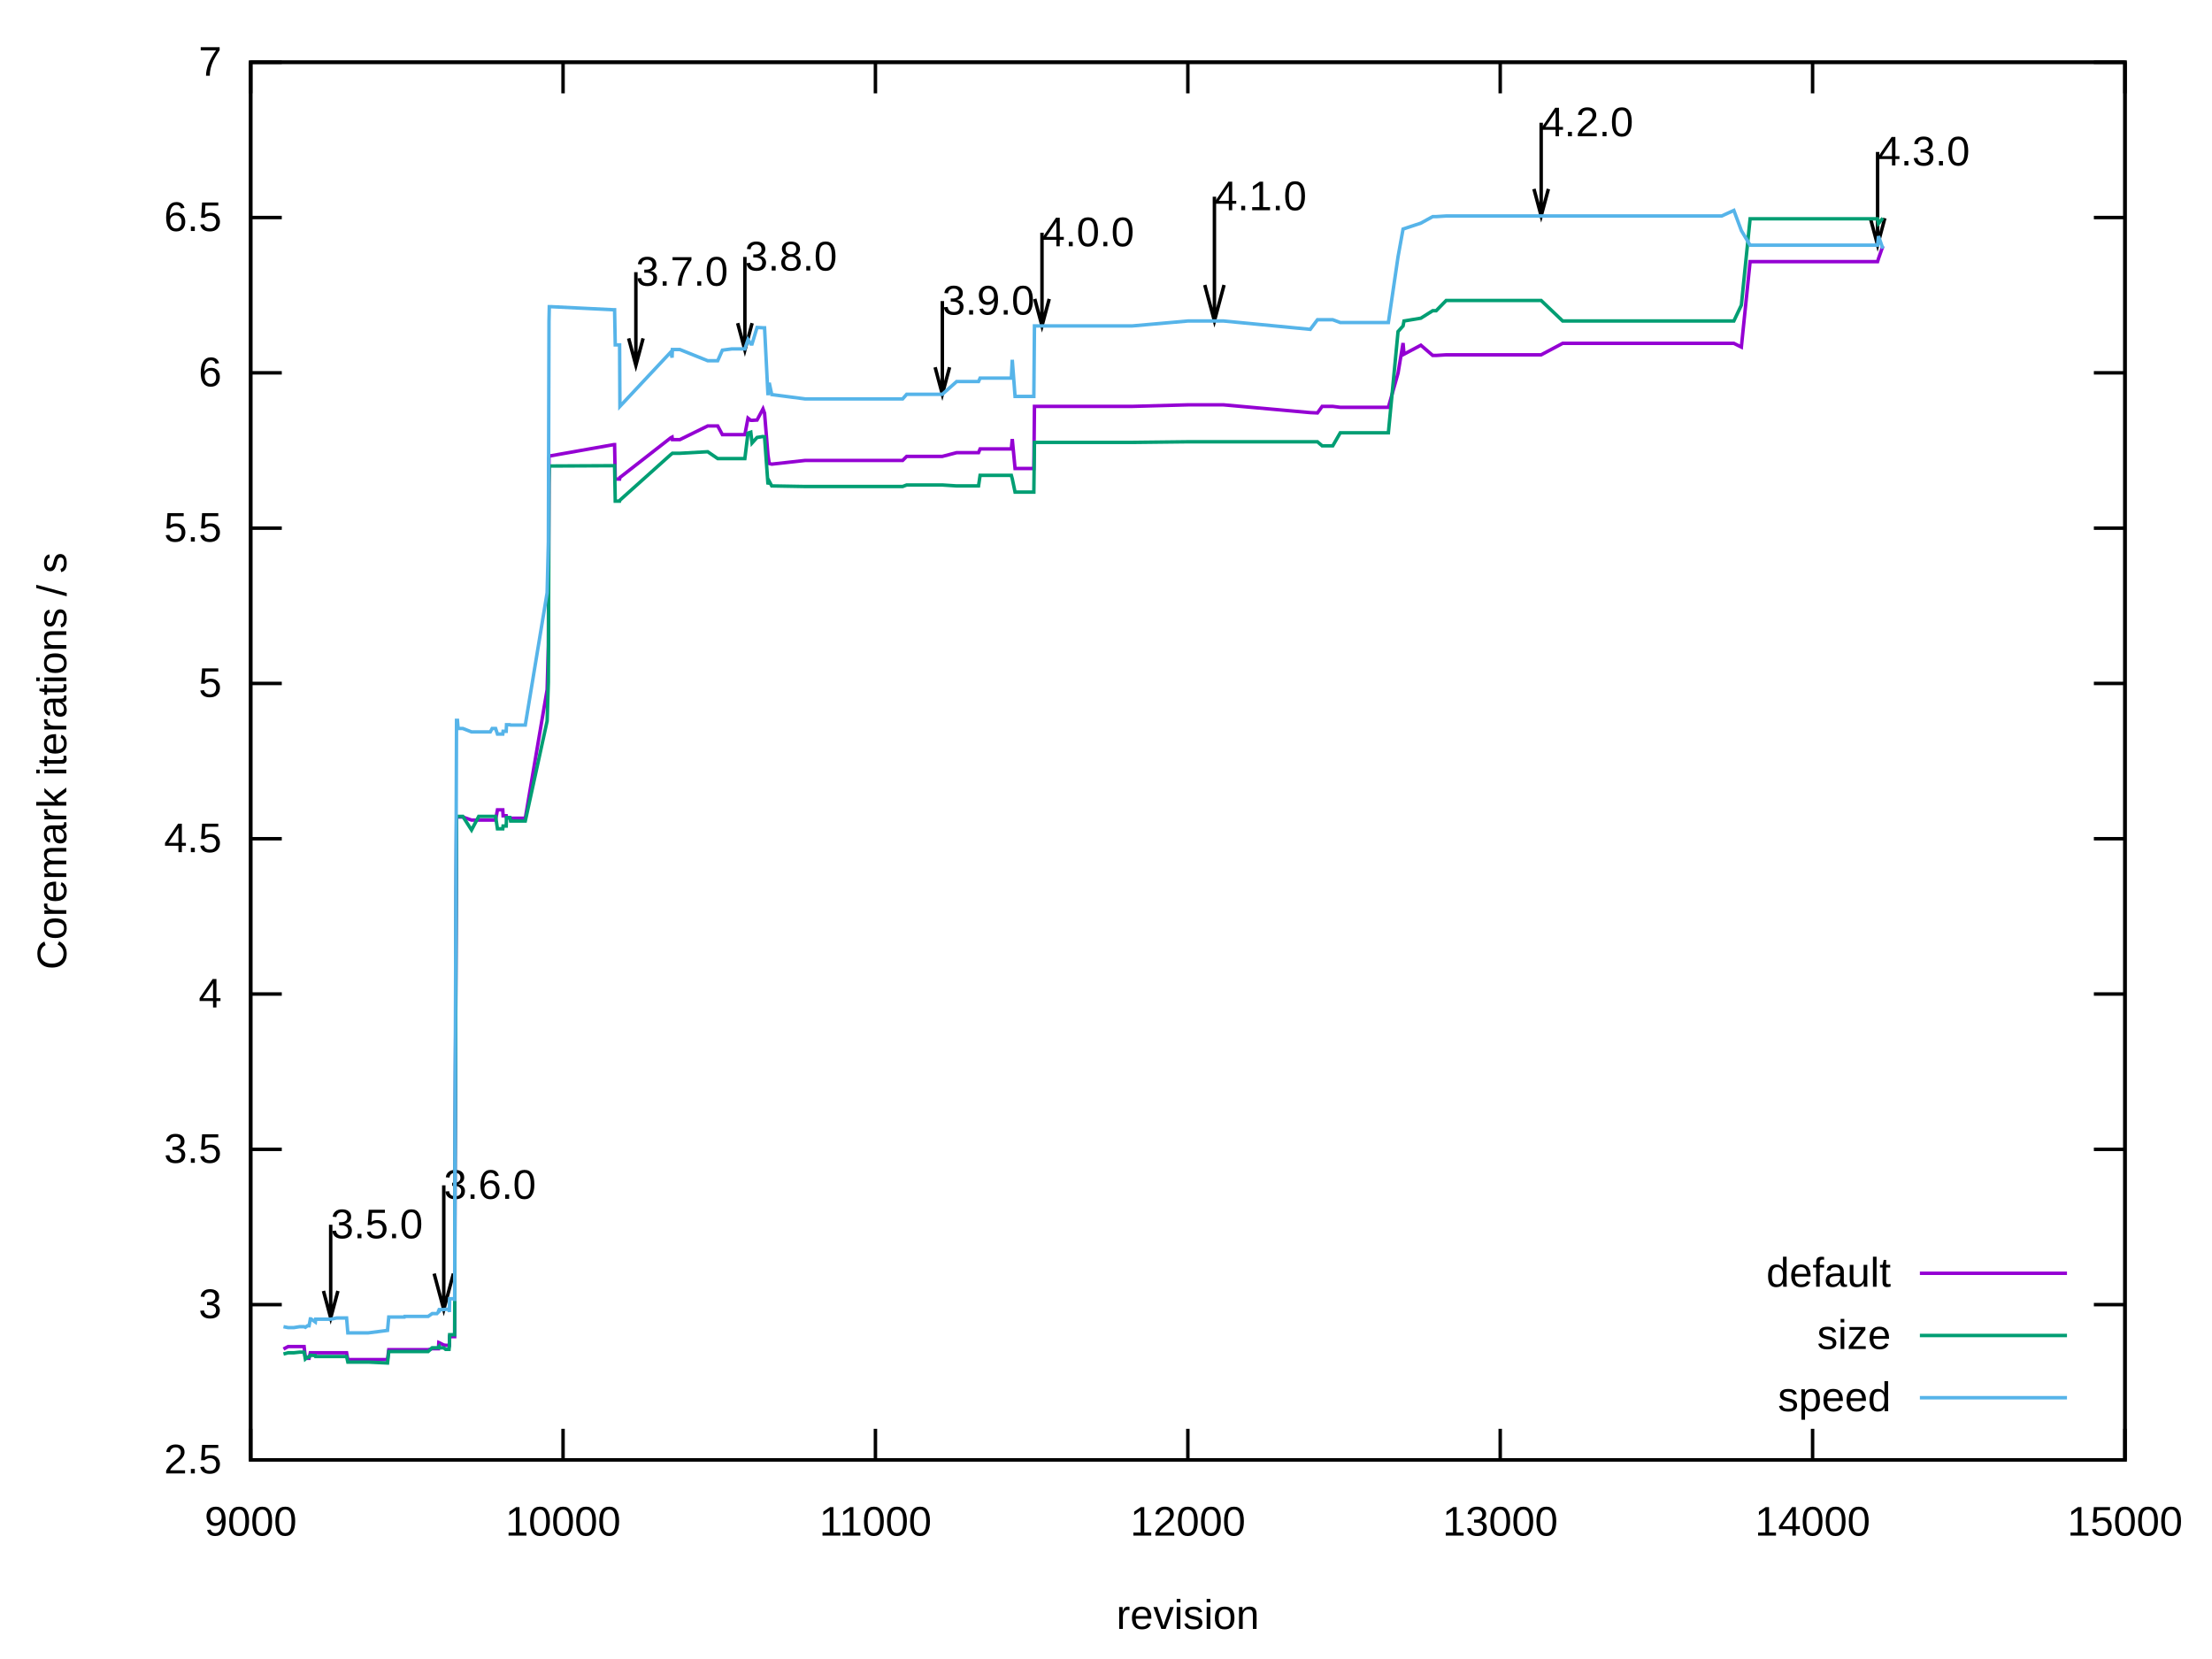
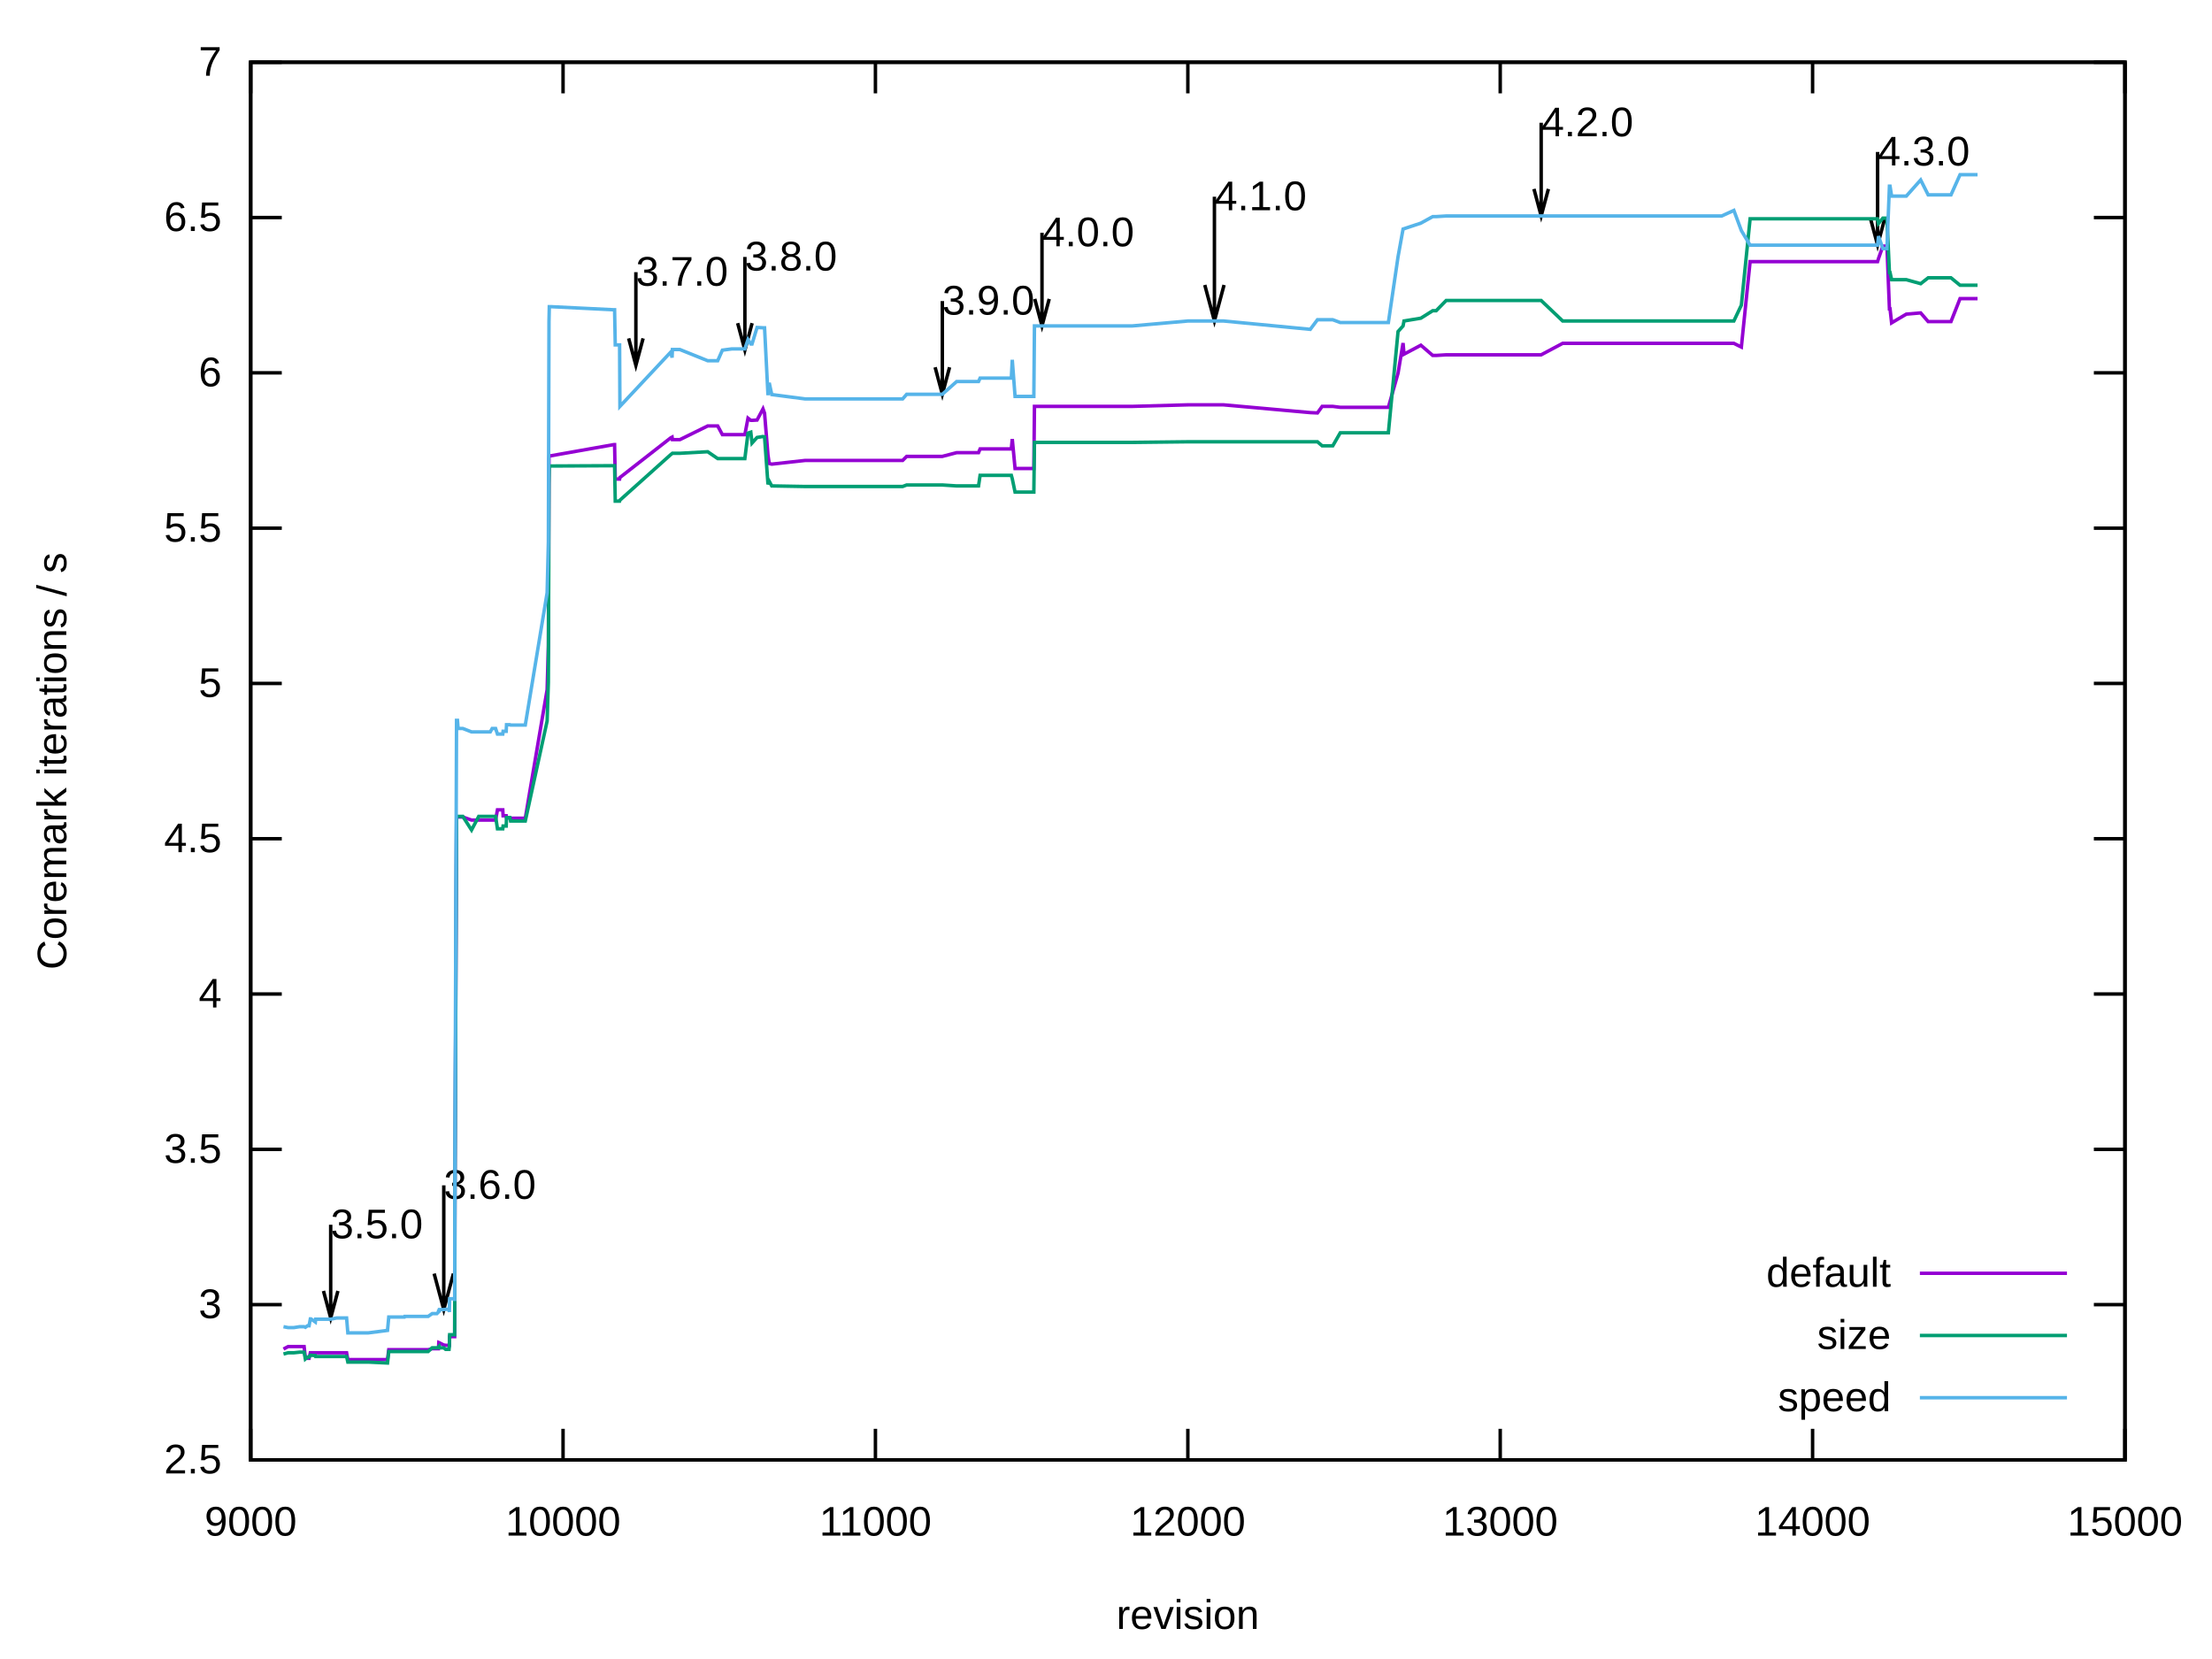
<svg xmlns="http://www.w3.org/2000/svg" xmlns:xlink="http://www.w3.org/1999/xlink" width="640" height="480" viewBox="0 0 640 480">
  <g id="gnuplot_canvas">
    <rect x="0" y="0" width="640" height="480" fill="none" />
    <defs>
      <circle id="gpDot" r="0.5" stroke-width="0.5" stroke="currentColor" />
      <path id="gpPt0" stroke-width="0.222" stroke="currentColor" d="M-1,0 h2 M0,-1 v2" />
      <path id="gpPt1" stroke-width="0.222" stroke="currentColor" d="M-1,-1 L1,1 M1,-1 L-1,1" />
      <path id="gpPt2" stroke-width="0.222" stroke="currentColor" d="M-1,0 L1,0 M0,-1 L0,1 M-1,-1 L1,1 M-1,1 L1,-1" />
      <rect id="gpPt3" stroke-width="0.222" stroke="currentColor" x="-1" y="-1" width="2" height="2" />
      <rect id="gpPt4" stroke-width="0.222" stroke="currentColor" fill="currentColor" x="-1" y="-1" width="2" height="2" />
      <circle id="gpPt5" stroke-width="0.222" stroke="currentColor" cx="0" cy="0" r="1" />
      <use xlink:href="#gpPt5" id="gpPt6" fill="currentColor" stroke="none" />
      <path id="gpPt7" stroke-width="0.222" stroke="currentColor" d="M0,-1.33 L-1.33,0.67 L1.33,0.67 z" />
      <use xlink:href="#gpPt7" id="gpPt8" fill="currentColor" stroke="none" />
      <use xlink:href="#gpPt7" id="gpPt9" stroke="currentColor" transform="rotate(180)" />
      <use xlink:href="#gpPt9" id="gpPt10" fill="currentColor" stroke="none" />
      <use xlink:href="#gpPt3" id="gpPt11" stroke="currentColor" transform="rotate(45)" />
      <use xlink:href="#gpPt11" id="gpPt12" fill="currentColor" stroke="none" />
      <path id="gpPt13" stroke-width="0.222" stroke="currentColor" d="M0,1.330 L1.265,0.411 L0.782,-1.067 L-0.782,-1.076 L-1.265,0.411 z" />
      <use xlink:href="#gpPt13" id="gpPt14" fill="currentColor" stroke="none" />
      <filter id="textbox" filterUnits="objectBoundingBox" x="0" y="0" height="1" width="1">
        <feFlood flood-color="white" flood-opacity="1" result="bgnd" />
        <feComposite in="SourceGraphic" in2="bgnd" operator="atop" />
      </filter>
      <filter id="greybox" filterUnits="objectBoundingBox" x="0" y="0" height="1" width="1">
        <feFlood flood-color="lightgrey" flood-opacity="1" result="grey" />
        <feComposite in="SourceGraphic" in2="grey" operator="atop" />
      </filter>
    </defs>
    <g fill="none" color="white" stroke="currentColor" stroke-width="1.00" stroke-linecap="butt" stroke-linejoin="miter">
</g>
    <g fill="none" color="black" stroke="currentColor" stroke-width="1.00" stroke-linecap="butt" stroke-linejoin="miter">
      <path stroke="black" d="M72.53,422.40 L81.53,422.40 M614.82,422.40 L605.82,422.40  " />
      <g transform="translate(64.14,426.30)" stroke="none" fill="black" font-family="Arial" font-size="12.00" text-anchor="end">
        <text>
          <tspan font-family="Arial"> 2.5</tspan>
        </text>
      </g>
    </g>
    <g fill="none" color="black" stroke="currentColor" stroke-width="1.00" stroke-linecap="butt" stroke-linejoin="miter">
      <path stroke="black" d="M72.53,377.47 L81.53,377.47 M614.82,377.47 L605.82,377.47  " />
      <g transform="translate(64.14,381.37)" stroke="none" fill="black" font-family="Arial" font-size="12.00" text-anchor="end">
        <text>
          <tspan font-family="Arial"> 3</tspan>
        </text>
      </g>
    </g>
    <g fill="none" color="black" stroke="currentColor" stroke-width="1.00" stroke-linecap="butt" stroke-linejoin="miter">
      <path stroke="black" d="M72.53,332.54 L81.53,332.54 M614.82,332.54 L605.82,332.54  " />
      <g transform="translate(64.14,336.44)" stroke="none" fill="black" font-family="Arial" font-size="12.00" text-anchor="end">
        <text>
          <tspan font-family="Arial"> 3.5</tspan>
        </text>
      </g>
    </g>
    <g fill="none" color="black" stroke="currentColor" stroke-width="1.00" stroke-linecap="butt" stroke-linejoin="miter">
      <path stroke="black" d="M72.53,287.60 L81.53,287.60 M614.82,287.60 L605.82,287.60  " />
      <g transform="translate(64.14,291.50)" stroke="none" fill="black" font-family="Arial" font-size="12.00" text-anchor="end">
        <text>
          <tspan font-family="Arial"> 4</tspan>
        </text>
      </g>
    </g>
    <g fill="none" color="black" stroke="currentColor" stroke-width="1.00" stroke-linecap="butt" stroke-linejoin="miter">
      <path stroke="black" d="M72.53,242.67 L81.53,242.67 M614.82,242.67 L605.82,242.67  " />
      <g transform="translate(64.14,246.57)" stroke="none" fill="black" font-family="Arial" font-size="12.00" text-anchor="end">
        <text>
          <tspan font-family="Arial"> 4.5</tspan>
        </text>
      </g>
    </g>
    <g fill="none" color="black" stroke="currentColor" stroke-width="1.00" stroke-linecap="butt" stroke-linejoin="miter">
      <path stroke="black" d="M72.53,197.74 L81.53,197.74 M614.82,197.74 L605.82,197.74  " />
      <g transform="translate(64.14,201.64)" stroke="none" fill="black" font-family="Arial" font-size="12.00" text-anchor="end">
        <text>
          <tspan font-family="Arial"> 5</tspan>
        </text>
      </g>
    </g>
    <g fill="none" color="black" stroke="currentColor" stroke-width="1.00" stroke-linecap="butt" stroke-linejoin="miter">
      <path stroke="black" d="M72.53,152.81 L81.53,152.81 M614.82,152.81 L605.82,152.81  " />
      <g transform="translate(64.14,156.71)" stroke="none" fill="black" font-family="Arial" font-size="12.00" text-anchor="end">
        <text>
          <tspan font-family="Arial"> 5.5</tspan>
        </text>
      </g>
    </g>
    <g fill="none" color="black" stroke="currentColor" stroke-width="1.00" stroke-linecap="butt" stroke-linejoin="miter">
      <path stroke="black" d="M72.53,107.87 L81.53,107.87 M614.82,107.87 L605.82,107.87  " />
      <g transform="translate(64.14,111.77)" stroke="none" fill="black" font-family="Arial" font-size="12.00" text-anchor="end">
        <text>
          <tspan font-family="Arial"> 6</tspan>
        </text>
      </g>
    </g>
    <g fill="none" color="black" stroke="currentColor" stroke-width="1.00" stroke-linecap="butt" stroke-linejoin="miter">
      <path stroke="black" d="M72.53,62.94 L81.53,62.94 M614.82,62.94 L605.82,62.94  " />
      <g transform="translate(64.14,66.84)" stroke="none" fill="black" font-family="Arial" font-size="12.00" text-anchor="end">
        <text>
          <tspan font-family="Arial"> 6.5</tspan>
        </text>
      </g>
    </g>
    <g fill="none" color="black" stroke="currentColor" stroke-width="1.00" stroke-linecap="butt" stroke-linejoin="miter">
      <path stroke="black" d="M72.53,18.01 L81.53,18.01 M614.82,18.01 L605.82,18.01  " />
      <g transform="translate(64.14,21.91)" stroke="none" fill="black" font-family="Arial" font-size="12.00" text-anchor="end">
        <text>
          <tspan font-family="Arial"> 7</tspan>
        </text>
      </g>
    </g>
    <g fill="none" color="black" stroke="currentColor" stroke-width="1.00" stroke-linecap="butt" stroke-linejoin="miter">
      <path stroke="black" d="M72.53,422.40 L72.53,413.40 M72.53,18.01 L72.53,27.01  " />
      <g transform="translate(72.53,444.30)" stroke="none" fill="black" font-family="Arial" font-size="12.00" text-anchor="middle">
        <text>
          <tspan font-family="Arial"> 9000</tspan>
        </text>
      </g>
    </g>
    <g fill="none" color="black" stroke="currentColor" stroke-width="1.00" stroke-linecap="butt" stroke-linejoin="miter">
      <path stroke="black" d="M162.91,422.40 L162.91,413.40 M162.91,18.01 L162.91,27.01  " />
      <g transform="translate(162.91,444.30)" stroke="none" fill="black" font-family="Arial" font-size="12.00" text-anchor="middle">
        <text>
          <tspan font-family="Arial"> 10000</tspan>
        </text>
      </g>
    </g>
    <g fill="none" color="black" stroke="currentColor" stroke-width="1.00" stroke-linecap="butt" stroke-linejoin="miter">
      <path stroke="black" d="M253.29,422.40 L253.29,413.40 M253.29,18.01 L253.29,27.01  " />
      <g transform="translate(253.29,444.30)" stroke="none" fill="black" font-family="Arial" font-size="12.00" text-anchor="middle">
        <text>
          <tspan font-family="Arial"> 11000</tspan>
        </text>
      </g>
    </g>
    <g fill="none" color="black" stroke="currentColor" stroke-width="1.00" stroke-linecap="butt" stroke-linejoin="miter">
      <path stroke="black" d="M343.68,422.40 L343.68,413.40 M343.68,18.01 L343.68,27.01  " />
      <g transform="translate(343.68,444.30)" stroke="none" fill="black" font-family="Arial" font-size="12.00" text-anchor="middle">
        <text>
          <tspan font-family="Arial"> 12000</tspan>
        </text>
      </g>
    </g>
    <g fill="none" color="black" stroke="currentColor" stroke-width="1.00" stroke-linecap="butt" stroke-linejoin="miter">
      <path stroke="black" d="M434.06,422.40 L434.06,413.40 M434.06,18.01 L434.06,27.01  " />
      <g transform="translate(434.06,444.30)" stroke="none" fill="black" font-family="Arial" font-size="12.00" text-anchor="middle">
        <text>
          <tspan font-family="Arial"> 13000</tspan>
        </text>
      </g>
    </g>
    <g fill="none" color="black" stroke="currentColor" stroke-width="1.00" stroke-linecap="butt" stroke-linejoin="miter">
      <path stroke="black" d="M524.44,422.40 L524.44,413.40 M524.44,18.01 L524.44,27.01  " />
      <g transform="translate(524.44,444.30)" stroke="none" fill="black" font-family="Arial" font-size="12.00" text-anchor="middle">
        <text>
          <tspan font-family="Arial"> 14000</tspan>
        </text>
      </g>
    </g>
    <g fill="none" color="black" stroke="currentColor" stroke-width="1.00" stroke-linecap="butt" stroke-linejoin="miter">
      <path stroke="black" d="M614.82,422.40 L614.82,413.40 M614.82,18.01 L614.82,27.01  " />
      <g transform="translate(614.82,444.30)" stroke="none" fill="black" font-family="Arial" font-size="12.00" text-anchor="middle">
        <text>
          <tspan font-family="Arial"> 15000</tspan>
        </text>
      </g>
    </g>
    <g fill="none" color="black" stroke="currentColor" stroke-width="1.00" stroke-linecap="butt" stroke-linejoin="miter">
</g>
    <g fill="none" color="black" stroke="currentColor" stroke-width="1.00" stroke-linecap="butt" stroke-linejoin="miter">
      <path stroke="black" d="M72.53,18.01 L72.53,422.40 L614.82,422.40 L614.82,18.01 L72.53,18.01 Z  " />
      <g transform="translate(95.67,358.27)" stroke="none" fill="black" font-family="Arial" font-size="12.00" text-anchor="start">
        <text>
          <tspan font-family="Arial">3.5.0</tspan>
        </text>
      </g>
      <g transform="translate(128.39,346.86)" stroke="none" fill="black" font-family="Arial" font-size="12.00" text-anchor="start">
        <text>
          <tspan font-family="Arial">3.6.0</tspan>
        </text>
      </g>
      <g transform="translate(183.97,82.66)" stroke="none" fill="black" font-family="Arial" font-size="12.00" text-anchor="start">
        <text>
          <tspan font-family="Arial">3.7.0</tspan>
        </text>
      </g>
      <g transform="translate(215.51,78.26)" stroke="none" fill="black" font-family="Arial" font-size="12.00" text-anchor="start">
        <text>
          <tspan font-family="Arial">3.8.0</tspan>
        </text>
      </g>
      <g transform="translate(272.64,91.02)" stroke="none" fill="black" font-family="Arial" font-size="12.00" text-anchor="start">
        <text>
          <tspan font-family="Arial">3.9.0</tspan>
        </text>
      </g>
      <g transform="translate(301.47,71.25)" stroke="none" fill="black" font-family="Arial" font-size="12.00" text-anchor="start">
        <text>
          <tspan font-family="Arial">4.0.0</tspan>
        </text>
      </g>
      <g transform="translate(351.36,60.82)" stroke="none" fill="black" font-family="Arial" font-size="12.00" text-anchor="start">
        <text>
          <tspan font-family="Arial">4.1.0</tspan>
        </text>
      </g>
      <g transform="translate(445.90,39.43)" stroke="none" fill="black" font-family="Arial" font-size="12.00" text-anchor="start">
        <text>
          <tspan font-family="Arial">4.2.0</tspan>
        </text>
      </g>
      <g transform="translate(543.24,47.88)" stroke="none" fill="black" font-family="Arial" font-size="12.00" text-anchor="start">
        <text>
          <tspan font-family="Arial">4.3.0</tspan>
        </text>
      </g>
      <path stroke="black" d="M93.59,373.51 L95.68,381.32 L97.77,373.51 M95.68,354.36 L95.68,381.32 M125.61,368.49 L128.40,378.90 L131.19,368.49   M128.40,342.95 L128.40,378.90 M181.89,97.90 L183.98,105.71 L186.07,97.90 M183.98,78.75 L183.98,105.71 M213.43,93.50   L215.52,101.30 L217.61,93.50 M215.52,74.35 L215.52,101.30 M270.56,106.26 L272.65,114.07 L274.74,106.26 M272.65,87.11   L272.65,114.07 M299.39,86.49 L301.48,94.29 L303.57,86.49 M301.48,67.34 L301.48,94.29 M348.58,82.45 L351.37,92.86   L354.16,82.45 M351.37,56.91 L351.37,92.86 M443.82,54.67 L445.91,62.48 L448.00,54.67 M445.91,35.52 L445.91,62.48   M541.16,63.12 L543.25,70.93 L545.34,63.12 M543.25,43.97 L543.25,70.93  " />
    </g>
    <g fill="none" color="black" stroke="currentColor" stroke-width="1.00" stroke-linecap="butt" stroke-linejoin="miter">
      <g transform="translate(19.18,220.21) rotate(270)" stroke="none" fill="black" font-family="Arial" font-size="12.00" text-anchor="middle">
        <text>
          <tspan font-family="Arial">Coremark iterations / s</tspan>
        </text>
      </g>
    </g>
    <g fill="none" color="black" stroke="currentColor" stroke-width="1.00" stroke-linecap="butt" stroke-linejoin="miter">
      <g transform="translate(343.67,471.30)" stroke="none" fill="black" font-family="Arial" font-size="12.00" text-anchor="middle">
        <text>
          <tspan font-family="Arial">revision</tspan>
        </text>
      </g>
    </g>
    <g fill="none" color="black" stroke="currentColor" stroke-width="1.00" stroke-linecap="butt" stroke-linejoin="miter">
</g>
    <g id="gnuplot_plot_1">
      <g fill="none" color="black" stroke="currentColor" stroke-width="1.00" stroke-linecap="butt" stroke-linejoin="miter">
        <g transform="translate(547.09,372.30)" stroke="none" fill="black" font-family="Arial" font-size="12.00" text-anchor="end">
          <text>
            <tspan font-family="Arial">default</tspan>
          </text>
        </g>
      </g>
      <g fill="none" color="black" stroke="currentColor" stroke-width="1.00" stroke-linecap="butt" stroke-linejoin="miter">
-         <path stroke="rgb(148,   0, 211)" d="M555.48,368.40 L598.04,368.40 M82.02,390.32 L83.38,389.60 L83.74,389.60 L84.01,389.60 L85.00,389.60 L86.72,389.60   L87.99,389.60 L88.35,392.83 L88.98,393.01 L89.43,393.01 L89.79,391.40 L89.97,391.40 L91.24,391.40 L91.33,391.40   L92.23,391.40 L93.59,391.40 L95.67,391.40 L97.38,391.40 L98.83,391.40 L100.28,391.40 L100.64,393.37 L101.36,393.37   L104.53,393.37 L106.51,393.37 L112.12,393.37 L112.48,390.50 L112.75,390.50 L113.38,390.50 L114.20,390.50 L115.73,390.50   L116.55,390.50 L117.00,390.50 L117.09,390.50 L117.54,390.50 L119.62,390.50 L121.34,390.50 L122.24,390.50 L123.87,390.50   L125.04,390.23 L125.76,390.23 L126.40,390.23 L126.85,390.23 L126.94,388.79 L127.03,388.88 L127.12,388.52 L128.39,389.15   L128.93,389.24 L129.65,389.24 L129.92,389.24 L130.01,389.24 L130.10,386.72 L130.19,386.72 L130.37,386.72 L130.83,386.72   L130.92,386.72 L131.19,386.72 L131.37,386.72 L131.55,386.72 L131.64,343.86 L132.09,236.38 L132.36,236.38 L132.54,236.38   L132.63,236.38 L132.72,236.38 L133.90,236.38 L136.43,237.28 L138.51,237.28 L139.41,237.28 L140.05,237.28 L140.41,237.28   L141.31,237.28 L141.58,237.28 L141.67,237.28 L141.76,237.28 L141.85,237.28 L142.40,237.28 L143.39,237.28 L143.93,234.31   L144.02,234.31 L144.20,234.31 L144.56,234.31 L145.11,234.31 L145.47,234.31 L145.56,236.02 L146.19,236.02 L146.46,236.02   L146.55,236.65 L146.64,236.65 L147.55,236.65 L147.73,236.74 L148.09,236.74 L151.98,236.74 L158.30,199.54 L158.66,186.78   L158.84,132.50 L158.93,131.87 L159.39,131.87 L177.64,128.63 L177.82,128.63 L178.01,138.61 L178.64,138.61 L179.27,138.61   L179.36,138.16 L194.09,126.66 L194.45,126.48 L194.55,127.20 L195.99,127.20 L196.08,127.20 L196.71,127.20 L204.76,123.24   L207.65,123.24 L209.01,125.76 L211.72,125.76 L213.34,125.76 L215.51,125.76 L216.42,120.99 L217.23,121.62 L217.59,121.62   L219.04,121.53 L220.76,118.30 L221.21,119.56 L222.20,131.69 L222.56,134.11 L223.29,134.29 L232.96,133.22 L233.59,133.22   L233.95,133.22 L234.04,133.22 L234.13,133.22 L234.31,133.22 L235.22,133.22 L244.26,133.22 L249.68,133.22 L250.94,133.22   L261.16,133.22 L262.33,132.05 L266.85,132.05 L272.64,132.05 L276.79,130.97 L283.12,130.97 L283.57,129.89 L286.82,129.89   L292.61,129.89 L292.88,127.02 L293.69,135.55 L299.12,135.55 L299.30,117.58 L301.47,117.58 L306.26,117.58 L308.79,117.58   L308.88,117.58 L309.78,117.58 L310.23,117.58 L310.32,117.58 L310.87,117.58 L310.96,117.58 L318.55,117.58 L327.59,117.58   L343.77,117.13 L348.74,117.13 L351.36,117.13 L352.53,117.13 L352.71,117.13 L352.89,117.13 L353.26,117.13 L353.53,117.13   L353.98,117.13 L379.10,119.38 L381.18,119.47 L382.54,117.58 L384.35,117.58 L385.61,117.58 L387.78,117.85 L388.41,117.85   L389.59,117.85 L401.70,117.85 L404.50,107.96 L405.95,99.25 L406.22,102.48 L411.10,99.88 L414.53,102.84 L415.53,102.84   L418.42,102.66 L421.58,102.66 L422.76,102.66 L424.21,102.66 L425.02,102.66 L431.25,102.66 L445.90,102.66 L452.13,99.34   L461.17,99.34 L478.80,99.34 L496.33,99.34 L497.23,99.34 L498.14,99.34 L501.66,99.34 L503.83,100.42 L506.36,75.70   L515.40,75.70 L524.44,75.70 L541.07,75.70 L543.24,75.70 L543.51,74.80 L544.77,71.21  " />
+         <path stroke="rgb(148,   0, 211)" d="M555.48,368.40 L598.04,368.40 M82.02,390.32 L83.38,389.60 L83.74,389.60 L84.01,389.60 L85.00,389.60 L86.72,389.60   L87.99,389.60 L88.35,392.83 L88.98,393.01 L89.43,393.01 L89.79,391.40 L89.97,391.40 L91.24,391.40 L91.33,391.40   L92.23,391.40 L93.59,391.40 L95.67,391.40 L97.38,391.40 L98.83,391.40 L100.28,391.40 L100.64,393.37 L101.36,393.37   L104.53,393.37 L106.51,393.37 L112.12,393.37 L112.48,390.50 L112.75,390.50 L113.38,390.50 L114.20,390.50 L115.73,390.50   L116.55,390.50 L117.00,390.50 L117.09,390.50 L117.54,390.50 L119.62,390.50 L121.34,390.50 L122.24,390.50 L123.87,390.50   L125.04,390.23 L125.76,390.23 L126.40,390.23 L126.85,390.23 L126.94,388.79 L127.03,388.88 L127.12,388.52 L128.39,389.15   L128.93,389.24 L129.65,389.24 L129.92,389.24 L130.01,389.24 L130.10,386.72 L130.19,386.72 L130.37,386.72 L130.83,386.72   L130.92,386.72 L131.19,386.72 L131.37,386.72 L131.55,386.72 L131.64,343.86 L132.09,236.38 L132.36,236.38 L132.54,236.38   L132.63,236.38 L132.72,236.38 L133.90,236.38 L136.43,237.28 L138.51,237.28 L139.41,237.28 L140.05,237.28 L140.41,237.28   L141.31,237.28 L141.58,237.28 L141.67,237.28 L141.76,237.28 L141.85,237.28 L142.40,237.28 L143.39,237.28 L143.93,234.31   L144.02,234.31 L144.20,234.31 L144.56,234.31 L145.11,234.31 L145.47,234.31 L145.56,236.02 L146.19,236.02 L146.46,236.02   L146.55,236.65 L146.64,236.65 L147.55,236.65 L147.73,236.74 L148.09,236.74 L151.98,236.74 L158.30,199.54 L158.66,186.78   L158.84,132.50 L158.93,131.87 L159.39,131.87 L177.64,128.63 L177.82,128.63 L178.01,138.61 L178.64,138.61 L179.27,138.61   L179.36,138.16 L194.09,126.66 L194.45,126.48 L194.55,127.20 L195.99,127.20 L196.08,127.20 L196.71,127.20 L204.76,123.24   L207.65,123.24 L209.01,125.76 L211.72,125.76 L213.34,125.76 L215.51,125.76 L216.42,120.99 L217.23,121.62 L217.59,121.62   L219.04,121.53 L220.76,118.30 L221.21,119.56 L222.20,131.69 L222.56,134.11 L223.29,134.29 L232.96,133.22 L233.59,133.22   L233.95,133.22 L234.04,133.22 L234.13,133.22 L234.31,133.22 L235.22,133.22 L244.26,133.22 L249.68,133.22 L250.94,133.22   L261.16,133.22 L262.33,132.05 L266.85,132.05 L272.64,132.05 L276.79,130.97 L283.12,130.97 L283.57,129.89 L286.82,129.89   L292.61,129.89 L292.88,127.02 L293.69,135.55 L299.12,135.55 L299.30,117.58 L301.47,117.58 L306.26,117.58 L308.79,117.58   L308.88,117.58 L309.78,117.58 L310.23,117.58 L310.32,117.58 L310.87,117.58 L310.96,117.58 L318.55,117.58 L327.59,117.58   L343.77,117.13 L348.74,117.13 L351.36,117.13 L352.53,117.13 L352.71,117.13 L352.89,117.13 L353.26,117.13 L353.53,117.13   L353.98,117.13 L379.10,119.38 L381.18,119.47 L382.54,117.58 L384.35,117.58 L385.61,117.58 L387.78,117.85 L388.41,117.85   L389.59,117.85 L401.70,117.85 L404.50,107.96 L405.95,99.25 L406.22,102.48 L411.10,99.88 L414.53,102.84 L415.53,102.84   L418.42,102.66 L421.58,102.66 L422.76,102.66 L424.21,102.66 L425.02,102.66 L431.25,102.66 L445.90,102.66 L452.13,99.34   L461.17,99.34 L478.80,99.34 L496.33,99.34 L497.23,99.34 L498.14,99.34 L501.66,99.34 L503.83,100.42 L506.36,75.70   L515.40,75.70 L524.44,75.70 L541.07,75.70 L543.24,75.70 L543.51,74.80 L544.77,71.21 L545.68,71.21 L545.95,71.21   L546.67,89.36 L546.85,89.36 L547.30,93.41 L551.55,90.89 L555.71,90.53 L557.88,93.05 L560.41,93.05 L561.04,93.05   L564.48,93.05 L567.10,86.40 L570.53,86.40 L572.16,86.40  " />
      </g>
    </g>
    <g id="gnuplot_plot_2">
      <g fill="none" color="black" stroke="currentColor" stroke-width="1.00" stroke-linecap="butt" stroke-linejoin="miter">
        <g transform="translate(547.09,390.30)" stroke="none" fill="black" font-family="Arial" font-size="12.00" text-anchor="end">
          <text>
            <tspan font-family="Arial">size</tspan>
          </text>
        </g>
      </g>
      <g fill="none" color="black" stroke="currentColor" stroke-width="1.00" stroke-linecap="butt" stroke-linejoin="miter">
-         <path stroke="rgb(  0, 158, 115)" d="M555.48,386.40 L598.04,386.40 M82.02,391.76 L83.38,391.40 L83.74,391.40 L84.01,391.40 L85.00,391.40 L86.72,391.22   L87.99,391.22 L88.35,393.19 L88.98,392.65 L89.43,392.65 L89.79,392.12 L89.97,392.12 L91.24,392.21 L91.33,392.48   L92.23,392.48 L93.59,392.48 L95.67,392.48 L97.38,392.48 L98.83,392.48 L100.28,392.48 L100.64,394.09 L101.36,394.09   L104.53,394.09 L106.51,394.09 L112.12,394.36 L112.48,391.04 L112.75,391.04 L113.38,391.04 L114.20,391.04 L115.73,391.04   L116.55,391.04 L117.00,391.04 L117.09,391.04 L117.54,391.04 L119.62,391.04 L121.34,391.04 L122.24,391.04 L123.87,391.04   L125.04,389.96 L125.76,389.96 L126.40,389.96 L126.85,389.96 L126.94,389.60 L127.03,389.51 L127.12,389.96 L128.39,389.96   L128.93,390.41 L129.65,390.41 L129.92,390.41 L130.01,389.60 L130.10,386.18 L130.19,386.18 L130.37,386.18 L130.83,386.18   L130.92,386.18 L131.19,386.18 L131.37,386.18 L131.55,386.18 L131.64,345.66 L132.09,236.20 L132.36,236.20 L132.54,236.20   L132.63,236.20 L132.72,236.20 L133.90,236.20 L136.43,240.15 L138.51,236.20 L139.41,236.20 L140.05,236.20 L140.41,236.20   L141.31,236.20 L141.58,236.20 L141.67,236.20 L141.76,236.20 L141.85,236.20 L142.40,236.20 L143.39,236.20 L143.93,239.80   L144.02,239.80 L144.20,239.80 L144.56,239.80 L145.11,239.80 L145.47,239.80 L145.56,238.99 L146.19,238.99 L146.46,238.99   L146.55,236.56 L146.64,236.56 L147.55,236.56 L147.73,237.55 L148.09,237.55 L151.98,237.55 L158.30,208.61 L158.66,197.38   L158.84,139.96 L158.93,134.83 L159.39,134.83 L177.64,134.74 L177.82,134.74 L178.01,144.99 L178.64,144.99 L179.27,144.99   L179.36,144.72 L194.09,131.51 L194.45,131.24 L194.55,131.15 L195.99,131.15 L196.08,131.15 L196.71,131.15 L204.76,130.70   L207.65,132.68 L209.01,132.68 L211.72,132.68 L213.34,132.68 L215.51,132.68 L216.42,125.31 L217.23,125.04 L217.59,128.18   L219.04,126.57 L220.76,126.30 L221.21,126.39 L222.20,140.14 L222.56,139.24 L223.29,140.59 L232.96,140.76 L233.59,140.76   L233.95,140.76 L234.04,140.76 L234.13,140.76 L234.31,140.76 L235.22,140.76 L244.26,140.76 L249.68,140.76 L250.94,140.76   L261.16,140.76 L262.33,140.32 L266.85,140.32 L272.64,140.32 L276.79,140.59 L283.12,140.59 L283.57,137.53 L286.82,137.53   L292.61,137.53 L292.88,138.52 L293.69,142.38 L299.12,142.38 L299.30,128.00 L301.47,128.00 L306.26,128.00 L308.79,128.00   L308.88,128.00 L309.78,128.00 L310.23,128.00 L310.32,128.00 L310.87,128.00 L310.96,128.00 L318.55,128.00 L327.59,128.00   L343.77,127.82 L348.74,127.82 L351.36,127.82 L352.53,127.82 L352.71,127.82 L352.89,127.82 L353.26,127.82 L353.53,127.82   L353.98,127.82 L379.10,127.82 L381.18,127.82 L382.54,128.99 L384.35,128.99 L385.61,128.99 L387.78,125.22 L388.41,125.22   L389.59,125.22 L401.70,125.22 L404.50,95.92 L405.95,94.30 L406.22,92.87 L411.10,92.06 L414.53,89.90 L415.53,89.90   L418.42,86.94 L421.58,86.94 L422.76,86.94 L424.21,86.94 L425.02,86.94 L431.25,86.94 L445.90,86.94 L452.13,92.87   L461.17,92.87 L478.80,92.87 L496.33,92.87 L497.23,92.87 L498.14,92.87 L501.66,92.87 L503.83,88.28 L506.36,63.30   L515.40,63.30 L524.44,63.30 L541.07,63.30 L543.24,63.30 L543.51,64.65 L544.77,63.12  " />
+         <path stroke="rgb(  0, 158, 115)" d="M555.48,386.40 L598.04,386.40 M82.02,391.76 L83.38,391.40 L83.74,391.40 L84.01,391.40 L85.00,391.40 L86.72,391.22   L87.99,391.22 L88.35,393.19 L88.98,392.65 L89.43,392.65 L89.79,392.12 L89.97,392.12 L91.24,392.21 L91.33,392.48   L92.23,392.48 L93.59,392.48 L95.67,392.48 L97.38,392.48 L98.83,392.48 L100.28,392.48 L100.64,394.09 L101.36,394.09   L104.53,394.09 L106.51,394.09 L112.12,394.36 L112.48,391.04 L112.75,391.04 L113.38,391.04 L114.20,391.04 L115.73,391.04   L116.55,391.04 L117.00,391.04 L117.09,391.04 L117.54,391.04 L119.62,391.04 L121.34,391.04 L122.24,391.04 L123.87,391.04   L125.04,389.96 L125.76,389.96 L126.40,389.96 L126.85,389.96 L126.94,389.60 L127.03,389.51 L127.12,389.96 L128.39,389.96   L128.93,390.41 L129.65,390.41 L129.92,390.41 L130.01,389.60 L130.10,386.18 L130.19,386.18 L130.37,386.18 L130.83,386.18   L130.92,386.18 L131.19,386.18 L131.37,386.18 L131.55,386.18 L131.64,345.66 L132.09,236.20 L132.36,236.20 L132.54,236.20   L132.63,236.20 L132.72,236.20 L133.90,236.20 L136.43,240.15 L138.51,236.20 L139.41,236.20 L140.05,236.20 L140.41,236.20   L141.31,236.20 L141.58,236.20 L141.67,236.20 L141.76,236.20 L141.85,236.20 L142.40,236.20 L143.39,236.20 L143.93,239.80   L144.02,239.80 L144.20,239.80 L144.56,239.80 L145.11,239.80 L145.47,239.80 L145.56,238.99 L146.19,238.99 L146.46,238.99   L146.55,236.56 L146.64,236.56 L147.55,236.56 L147.73,237.55 L148.09,237.55 L151.98,237.55 L158.30,208.61 L158.66,197.38   L158.84,139.96 L158.93,134.83 L159.39,134.83 L177.64,134.74 L177.82,134.74 L178.01,144.99 L178.64,144.99 L179.27,144.99   L179.36,144.72 L194.09,131.51 L194.45,131.24 L194.55,131.15 L195.99,131.15 L196.08,131.15 L196.71,131.15 L204.76,130.70   L207.65,132.68 L209.01,132.68 L211.72,132.68 L213.34,132.68 L215.51,132.68 L216.42,125.31 L217.23,125.04 L217.59,128.18   L219.04,126.57 L220.76,126.30 L221.21,126.39 L222.20,140.14 L222.56,139.24 L223.29,140.59 L232.96,140.76 L233.59,140.76   L233.95,140.76 L234.04,140.76 L234.13,140.76 L234.31,140.76 L235.22,140.76 L244.26,140.76 L249.68,140.76 L250.94,140.76   L261.16,140.76 L262.33,140.32 L266.85,140.32 L272.64,140.32 L276.79,140.59 L283.12,140.59 L283.57,137.53 L286.82,137.53   L292.61,137.53 L292.88,138.52 L293.69,142.38 L299.12,142.38 L299.30,128.00 L301.47,128.00 L306.26,128.00 L308.79,128.00   L308.88,128.00 L309.78,128.00 L310.23,128.00 L310.32,128.00 L310.87,128.00 L310.96,128.00 L318.55,128.00 L327.59,128.00   L343.77,127.82 L348.74,127.82 L351.36,127.82 L352.53,127.82 L352.71,127.82 L352.89,127.82 L353.26,127.82 L353.53,127.82   L353.98,127.82 L379.10,127.82 L381.18,127.82 L382.54,128.99 L384.35,128.99 L385.61,128.99 L387.78,125.22 L388.41,125.22   L389.59,125.22 L401.70,125.22 L404.50,95.92 L405.95,94.30 L406.22,92.87 L411.10,92.06 L414.53,89.90 L415.53,89.90   L418.42,86.94 L421.58,86.94 L422.76,86.94 L424.21,86.94 L425.02,86.94 L431.25,86.94 L445.90,86.94 L452.13,92.87   L461.17,92.87 L478.80,92.87 L496.33,92.87 L497.23,92.87 L498.14,92.87 L501.66,92.87 L503.83,88.28 L506.36,63.30   L515.40,63.30 L524.44,63.30 L541.07,63.30 L543.24,63.30 L543.51,64.65 L544.77,63.12 L545.68,63.12 L545.95,63.12   L546.67,78.85 L546.85,78.85 L547.30,80.92 L551.55,80.92 L555.71,82.08 L557.88,80.38 L560.41,80.38 L561.04,80.38   L564.48,80.38 L567.10,82.53 L570.53,82.53 L572.16,82.53  " />
      </g>
    </g>
    <g id="gnuplot_plot_3">
      <g fill="none" color="black" stroke="currentColor" stroke-width="1.00" stroke-linecap="butt" stroke-linejoin="miter">
        <g transform="translate(547.09,408.30)" stroke="none" fill="black" font-family="Arial" font-size="12.00" text-anchor="end">
          <text>
            <tspan font-family="Arial">speed</tspan>
          </text>
        </g>
      </g>
      <g fill="none" color="black" stroke="currentColor" stroke-width="1.00" stroke-linecap="butt" stroke-linejoin="miter">
-         <path stroke="rgb( 86, 180, 233)" d="M555.48,404.40 L598.04,404.40 M82.02,383.85 L83.38,384.12 L83.74,384.12 L84.01,384.12 L85.00,384.12 L86.72,383.85   L87.99,383.85 L88.35,384.03 L88.98,383.58 L89.43,383.58 L89.79,381.60 L89.97,381.60 L91.24,382.50 L91.33,381.69   L92.23,381.69 L93.59,381.69 L95.67,381.69 L97.38,381.33 L98.83,381.33 L100.28,381.33 L100.64,385.65 L101.36,385.65   L104.53,385.65 L106.51,385.65 L112.12,384.93 L112.48,381.06 L112.75,381.06 L113.38,381.06 L114.20,381.06 L115.73,381.06   L116.55,381.06 L117.00,381.06 L117.09,380.88 L117.54,380.88 L119.62,380.88 L121.34,380.88 L122.24,380.88 L123.87,380.88   L125.04,380.07 L125.76,380.07 L126.40,380.07 L126.85,379.62 L126.94,378.91 L127.03,379.71 L127.12,378.91 L128.39,378.91   L128.93,378.82 L129.65,378.82 L129.92,378.82 L130.01,379.62 L130.10,375.76 L130.19,375.76 L130.37,375.76 L130.83,375.76   L130.92,375.76 L131.19,375.76 L131.37,375.94 L131.55,375.94 L131.64,331.01 L132.09,208.43 L132.36,208.43 L132.54,210.77   L132.63,210.77 L132.72,210.77 L133.90,210.77 L136.43,211.76 L138.51,211.76 L139.41,211.76 L140.05,211.76 L140.41,211.76   L141.31,211.76 L141.58,211.76 L141.67,211.76 L141.76,211.76 L141.85,211.76 L142.40,210.77 L143.39,210.77 L143.93,212.39   L144.02,212.39 L144.20,212.39 L144.56,212.39 L145.11,212.39 L145.47,212.39 L145.56,211.58 L146.19,211.58 L146.46,211.58   L146.55,209.69 L146.64,209.69 L147.55,209.69 L147.73,209.78 L148.09,209.78 L151.98,209.78 L158.30,171.50 L158.66,156.85   L158.84,92.96 L158.93,88.73 L159.39,88.73 L177.64,89.63 L177.82,89.63 L178.01,99.79 L178.64,99.79 L179.27,99.79   L179.36,117.58 L194.09,101.85 L194.45,103.47 L194.55,101.13 L195.99,101.13 L196.08,101.13 L196.71,101.13 L204.76,104.37   L207.65,104.37 L209.01,101.31 L211.72,100.95 L213.34,100.95 L215.51,100.95 L216.42,98.26 L217.23,99.52 L217.59,99.52   L219.04,94.75 L220.76,94.84 L221.21,94.84 L222.20,114.34 L222.56,110.75 L223.29,114.16 L232.96,115.42 L233.59,115.42   L233.95,115.42 L234.04,115.42 L234.13,115.42 L234.31,115.42 L235.22,115.42 L244.26,115.42 L249.68,115.42 L250.94,115.42   L261.16,115.42 L262.33,114.08 L266.85,114.08 L272.64,114.08 L276.79,110.39 L283.12,110.39 L283.57,109.40 L286.82,109.40   L292.61,109.40 L292.88,104.10 L293.69,114.70 L299.12,114.70 L299.30,94.30 L301.47,94.30 L306.26,94.30 L308.79,94.30   L308.88,94.30 L309.78,94.30 L310.23,94.30 L310.32,94.30 L310.87,94.30 L310.96,94.30 L318.55,94.30 L327.59,94.30   L343.77,92.87 L348.74,92.87 L351.36,92.87 L352.53,92.87 L352.71,92.87 L352.89,92.87 L353.26,92.87 L353.53,92.87   L353.98,92.87 L379.10,95.29 L381.18,92.51 L382.54,92.51 L384.35,92.51 L385.61,92.51 L387.78,93.32 L388.41,93.32   L389.59,93.32 L401.70,93.32 L404.50,74.27 L405.95,66.27 L406.22,66.18 L411.10,64.56 L414.53,62.67 L415.53,62.67   L418.42,62.49 L421.58,62.49 L422.76,62.49 L424.21,62.49 L425.02,62.49 L431.25,62.49 L445.90,62.49 L452.13,62.49   L461.17,62.49 L478.80,62.49 L496.33,62.49 L497.23,62.49 L498.14,62.49 L501.66,60.88 L503.83,66.72 L506.36,70.94   L515.40,70.94 L524.44,70.94 L541.07,70.94 L543.24,70.94 L543.51,68.33 L544.77,71.93  " />
+         <path stroke="rgb( 86, 180, 233)" d="M555.48,404.40 L598.04,404.40 M82.02,383.85 L83.38,384.12 L83.74,384.12 L84.01,384.12 L85.00,384.12 L86.72,383.85   L87.99,383.85 L88.35,384.03 L88.98,383.58 L89.43,383.58 L89.79,381.60 L89.97,381.60 L91.24,382.50 L91.33,381.69   L92.23,381.69 L93.59,381.69 L95.67,381.69 L97.38,381.33 L98.83,381.33 L100.28,381.33 L100.64,385.65 L101.36,385.65   L104.53,385.65 L106.51,385.65 L112.12,384.93 L112.48,381.06 L112.75,381.06 L113.38,381.06 L114.20,381.06 L115.73,381.06   L116.55,381.06 L117.00,381.06 L117.09,380.88 L117.54,380.88 L119.62,380.88 L121.34,380.88 L122.24,380.88 L123.87,380.88   L125.04,380.07 L125.76,380.07 L126.40,380.07 L126.85,379.62 L126.94,378.91 L127.03,379.71 L127.12,378.91 L128.39,378.91   L128.93,378.82 L129.65,378.82 L129.92,378.82 L130.01,379.62 L130.10,375.76 L130.19,375.76 L130.37,375.76 L130.83,375.76   L130.92,375.76 L131.19,375.76 L131.37,375.94 L131.55,375.94 L131.64,331.01 L132.09,208.43 L132.36,208.43 L132.54,210.77   L132.63,210.77 L132.72,210.77 L133.90,210.77 L136.43,211.76 L138.51,211.76 L139.41,211.76 L140.05,211.76 L140.41,211.76   L141.31,211.76 L141.58,211.76 L141.67,211.76 L141.76,211.76 L141.85,211.76 L142.40,210.77 L143.39,210.77 L143.93,212.39   L144.02,212.39 L144.20,212.39 L144.56,212.39 L145.11,212.39 L145.47,212.39 L145.56,211.58 L146.19,211.58 L146.46,211.58   L146.55,209.69 L146.64,209.69 L147.55,209.69 L147.73,209.78 L148.09,209.78 L151.98,209.78 L158.30,171.50 L158.66,156.85   L158.84,92.96 L158.93,88.73 L159.39,88.73 L177.64,89.63 L177.82,89.63 L178.01,99.79 L178.64,99.79 L179.27,99.79   L179.36,117.58 L194.09,101.85 L194.45,103.47 L194.55,101.13 L195.99,101.13 L196.08,101.13 L196.71,101.13 L204.76,104.37   L207.65,104.37 L209.01,101.31 L211.72,100.95 L213.34,100.95 L215.51,100.95 L216.42,98.26 L217.23,99.52 L217.59,99.52   L219.04,94.75 L220.76,94.84 L221.21,94.84 L222.20,114.34 L222.56,110.75 L223.29,114.16 L232.96,115.42 L233.59,115.42   L233.95,115.42 L234.04,115.42 L234.13,115.42 L234.31,115.42 L235.22,115.42 L244.26,115.42 L249.68,115.42 L250.94,115.42   L261.16,115.42 L262.33,114.08 L266.85,114.08 L272.64,114.08 L276.79,110.39 L283.12,110.39 L283.57,109.40 L286.82,109.40   L292.61,109.40 L292.88,104.10 L293.69,114.70 L299.12,114.70 L299.30,94.30 L301.47,94.30 L306.26,94.30 L308.79,94.30   L308.88,94.30 L309.78,94.30 L310.23,94.30 L310.32,94.30 L310.87,94.30 L310.96,94.30 L318.55,94.30 L327.59,94.30   L343.77,92.87 L348.74,92.87 L351.36,92.87 L352.53,92.87 L352.71,92.87 L352.89,92.87 L353.26,92.87 L353.53,92.87   L353.98,92.87 L379.10,95.29 L381.18,92.51 L382.54,92.51 L384.35,92.51 L385.61,92.51 L387.78,93.32 L388.41,93.32   L389.59,93.32 L401.70,93.32 L404.50,74.27 L405.95,66.27 L406.22,66.18 L411.10,64.56 L414.53,62.67 L415.53,62.67   L418.42,62.49 L421.58,62.49 L422.76,62.49 L424.21,62.49 L425.02,62.49 L431.25,62.49 L445.90,62.49 L452.13,62.49   L461.17,62.49 L478.80,62.49 L496.33,62.49 L497.23,62.49 L498.14,62.49 L501.66,60.88 L503.83,66.72 L506.36,70.94   L515.40,70.94 L524.44,70.94 L541.07,70.94 L543.24,70.94 L543.51,68.33 L544.77,71.93 L545.68,71.93 L545.95,71.93   L546.67,53.87 L546.85,53.87 L547.30,56.74 L551.55,56.74 L555.71,52.07 L557.88,56.38 L560.41,56.38 L561.04,56.38   L564.48,56.38 L567.10,50.54 L570.53,50.54 L572.16,50.54  " />
      </g>
    </g>
    <g fill="none" color="white" stroke="rgb( 86, 180, 233)" stroke-width="2.00" stroke-linecap="butt" stroke-linejoin="miter">
</g>
    <g fill="none" color="black" stroke="currentColor" stroke-width="2.00" stroke-linecap="butt" stroke-linejoin="miter">
</g>
    <g fill="none" color="black" stroke="black" stroke-width="1.00" stroke-linecap="butt" stroke-linejoin="miter">
</g>
    <g fill="none" color="black" stroke="currentColor" stroke-width="1.00" stroke-linecap="butt" stroke-linejoin="miter">
      <path stroke="black" d="M72.53,18.01 L72.53,422.40 L614.82,422.40 L614.82,18.01 L72.53,18.01 Z  " />
    </g>
    <g fill="none" color="black" stroke="currentColor" stroke-width="1.00" stroke-linecap="butt" stroke-linejoin="miter">
</g>
  </g>
</svg>
